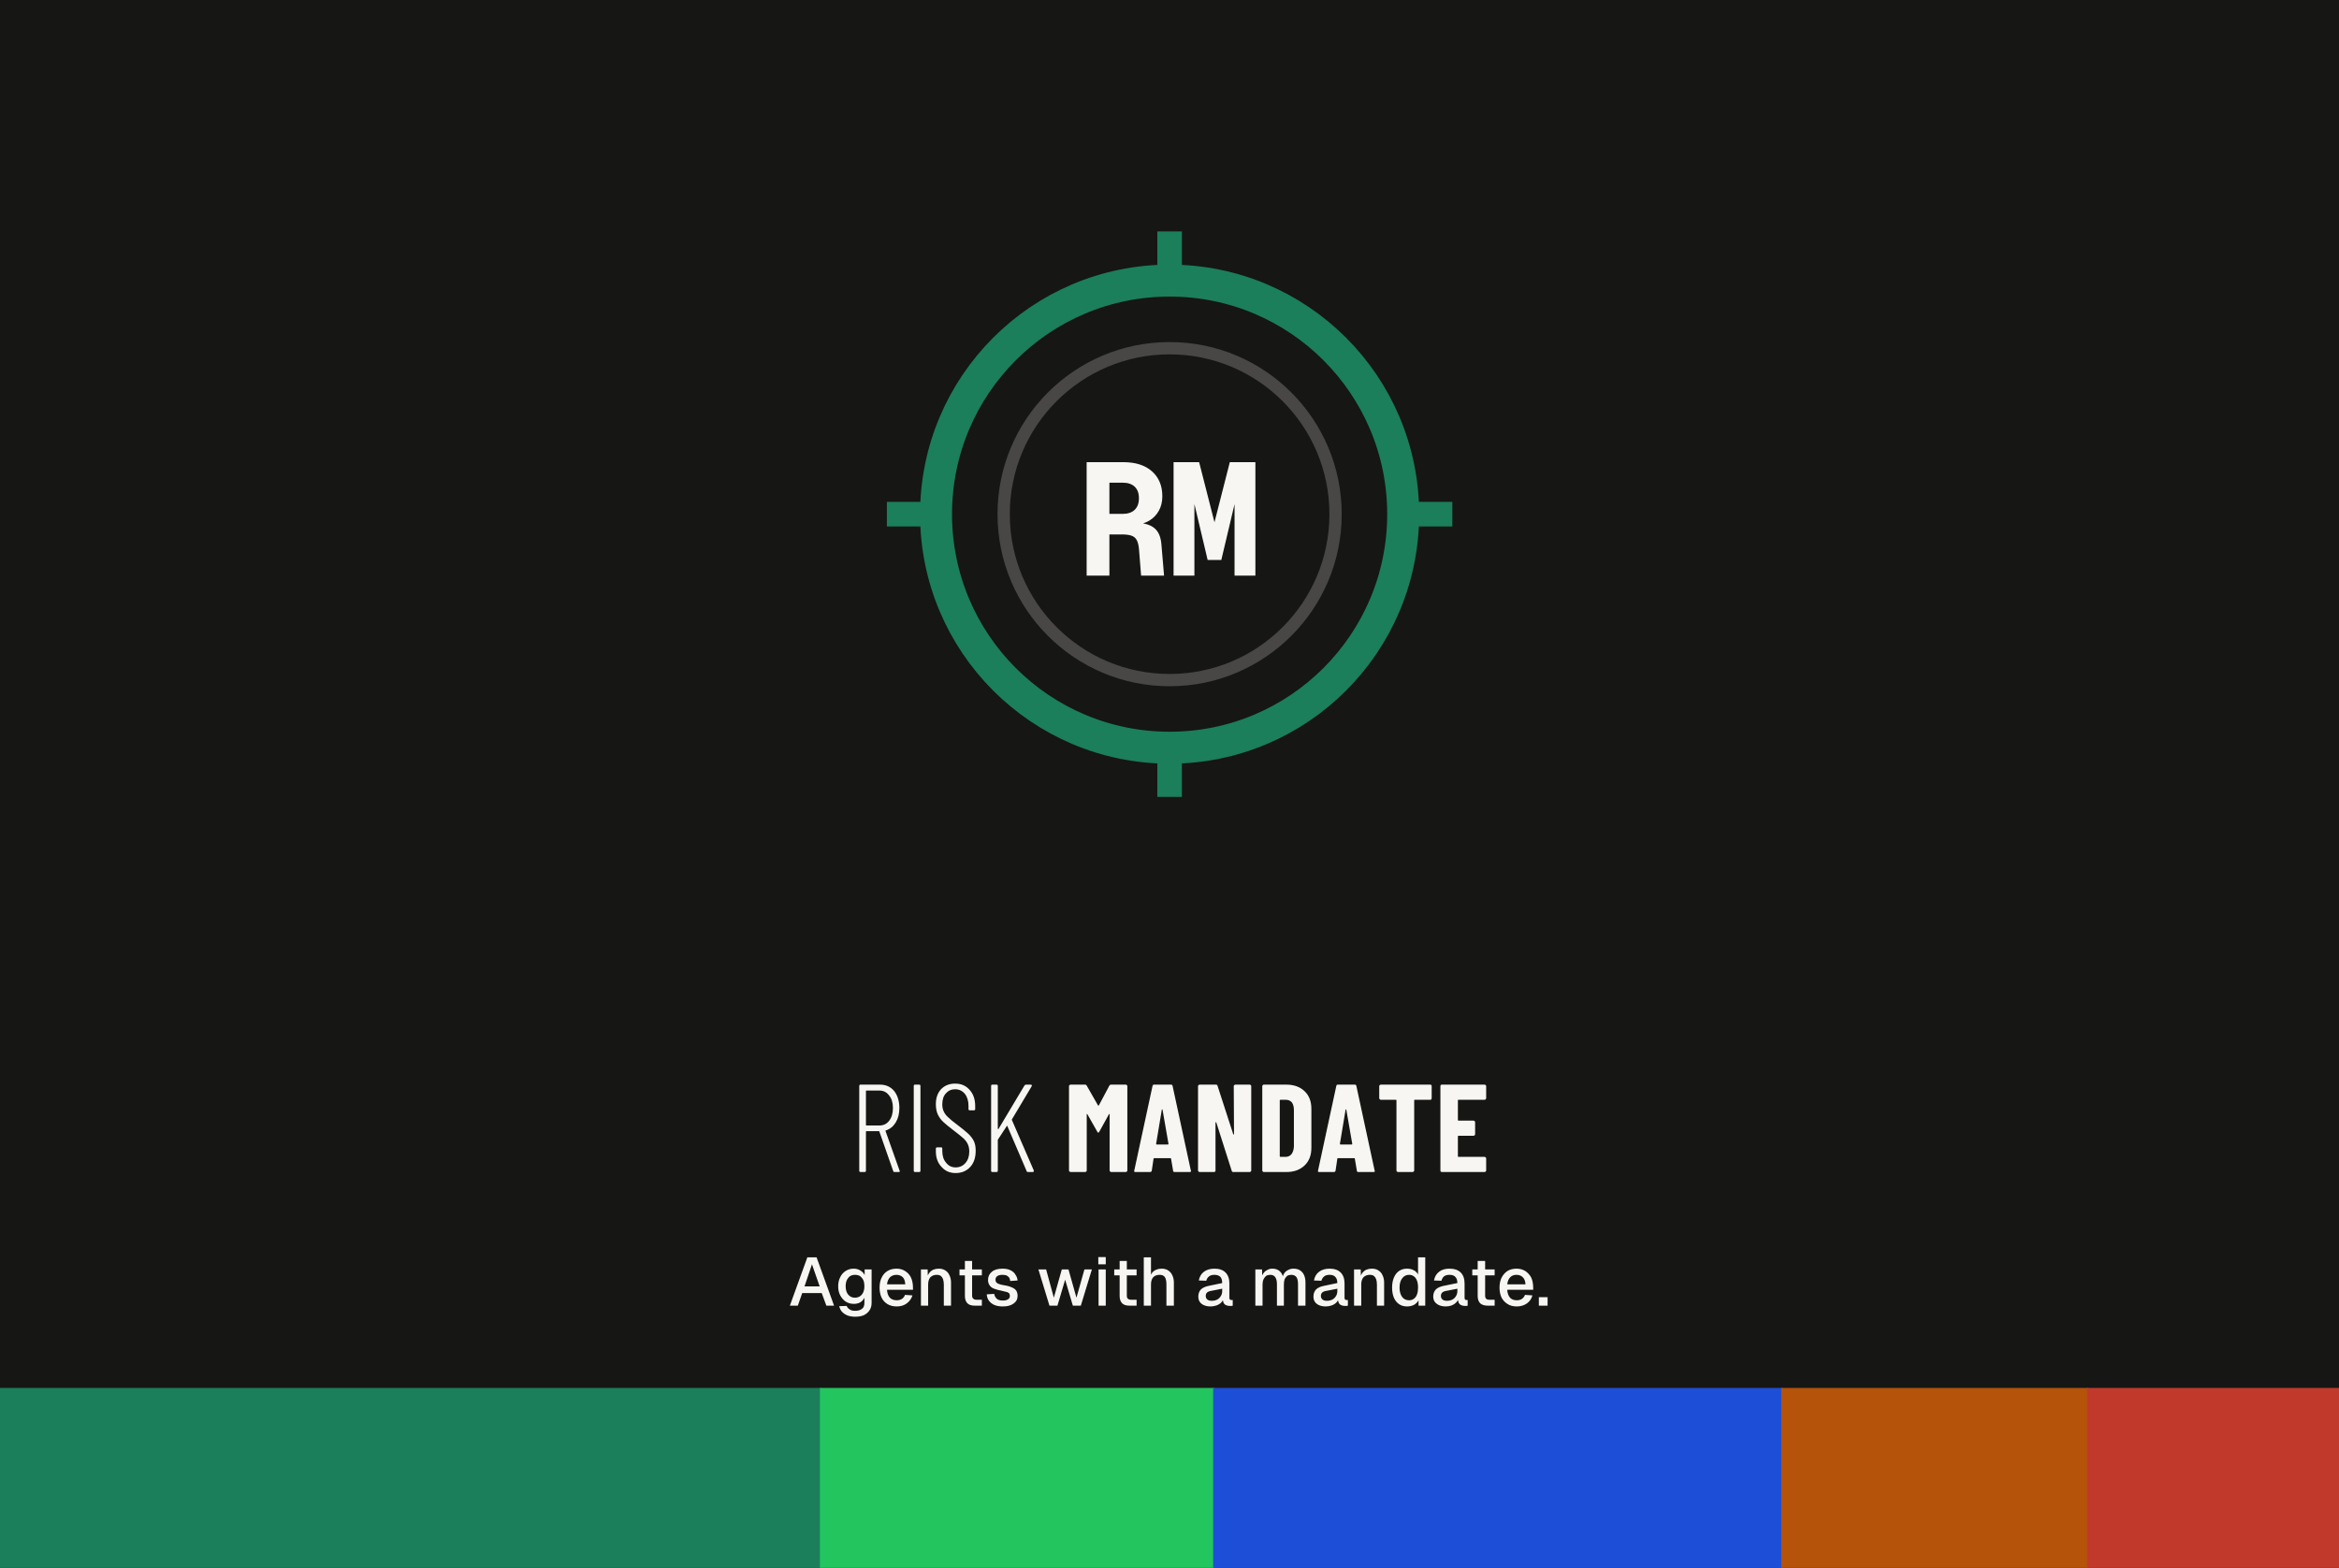
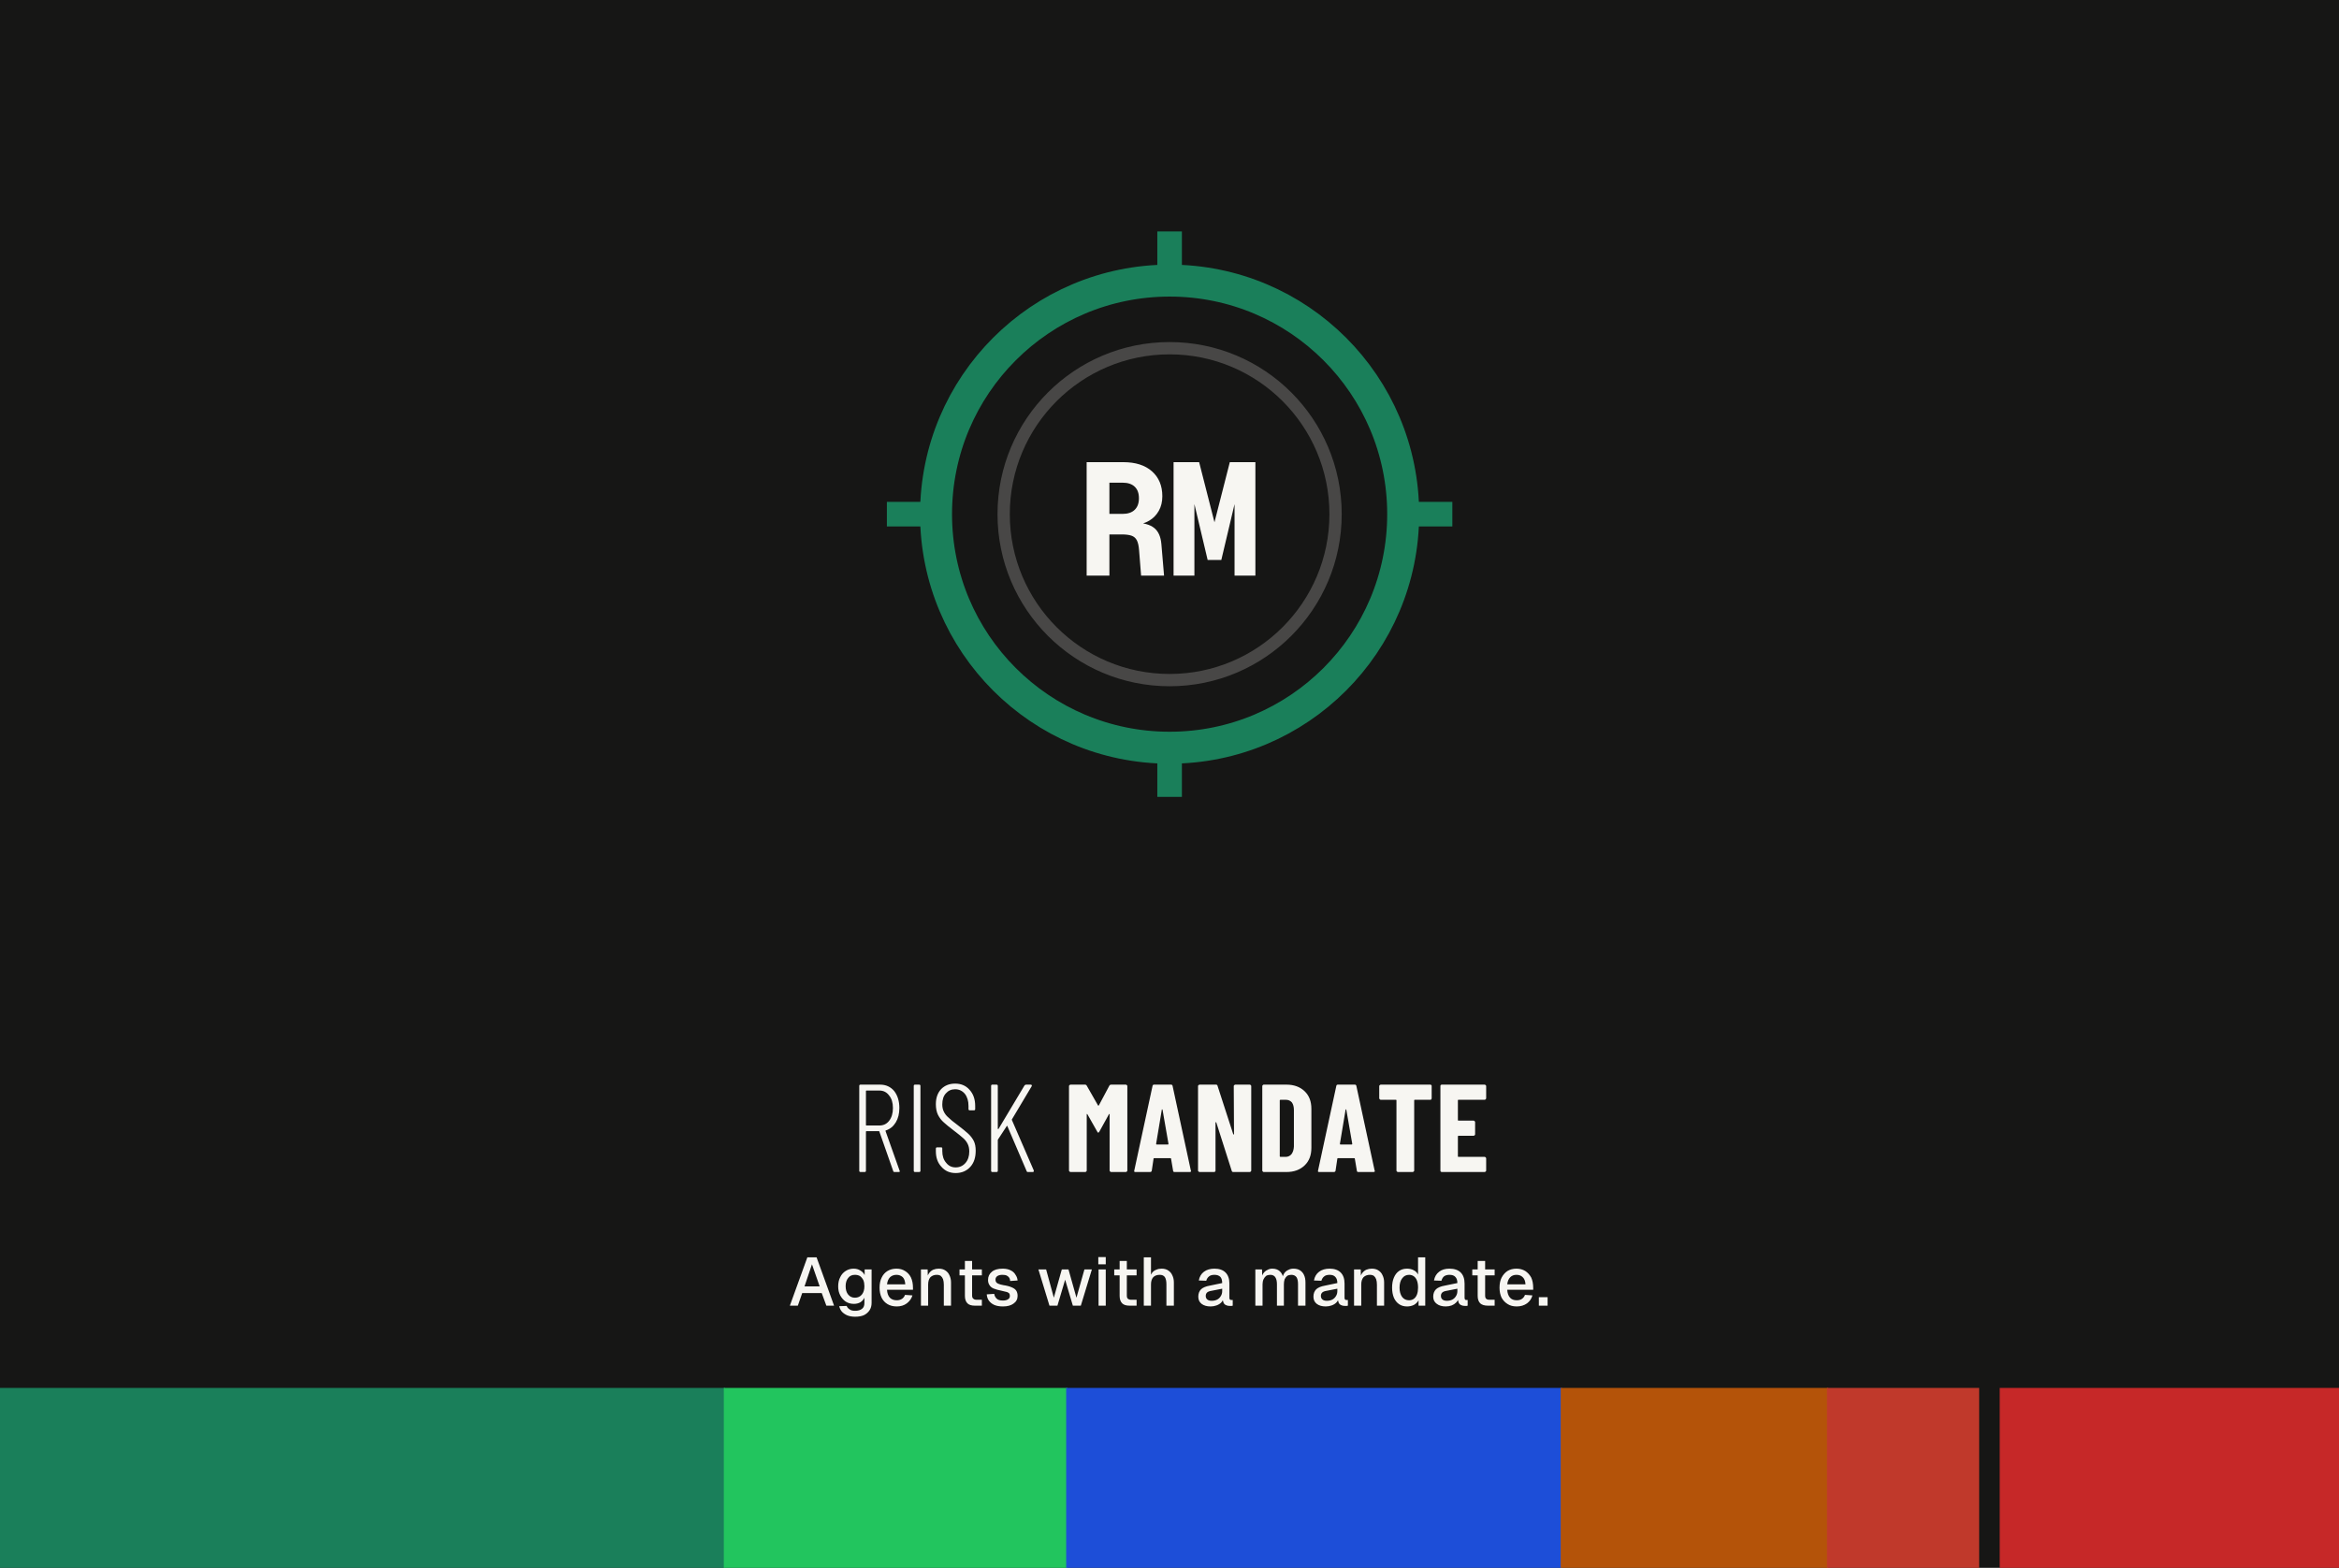
<svg xmlns="http://www.w3.org/2000/svg" width="91mm" height="61mm" viewBox="0 0 91 61">
  <rect x="0" y="0" width="91" height="61" fill="#161615" />
  <g id="rm-logo" class="safe" data-role="logo" data-cut="knockout" data-d="22" data-src="brand/riskmandate-mark-knockout.svg" transform="translate(30.2,4.7) scale(0.478261)">
    <circle cx="32" cy="32" r="19" stroke="#1A7F5A" stroke-width="2.6" fill="none" />
    <circle cx="32" cy="32" r="13.5" stroke="#484746" stroke-width="1" fill="none" />
    <g stroke="#1A7F5A" stroke-width="2">
      <line x1="32" y1="9" x2="32" y2="14" />
      <line x1="32" y1="50" x2="32" y2="55" />
      <line x1="9" y1="32" x2="14" y2="32" />
      <line x1="50" y1="32" x2="55" y2="32" />
    </g>
    <path d="M25.251 37.000L25.251 27.770L28.230 27.770C29.227 27.770 30.006 28.019 30.566 28.516C31.127 29.014 31.408 29.689 31.408 30.542C31.408 30.996 31.312 31.392 31.120 31.731C30.929 32.070 30.669 32.336 30.342 32.529C30.014 32.723 29.652 32.835 29.255 32.866L29.203 32.694C29.891 32.708 30.404 32.850 30.743 33.121C31.082 33.391 31.278 33.826 31.330 34.426L31.548 37.000L29.681 37.000L29.515 34.920C29.489 34.572 29.428 34.306 29.333 34.123C29.237 33.940 29.092 33.815 28.896 33.749C28.700 33.682 28.437 33.649 28.106 33.649L27.102 33.649L27.102 37.000ZM27.102 31.979L28.168 31.979C28.601 31.979 28.932 31.868 29.161 31.645C29.390 31.423 29.504 31.109 29.504 30.705C29.504 30.298 29.390 29.985 29.161 29.767C28.932 29.548 28.601 29.439 28.168 29.439L27.102 29.439ZM35.094 35.726L33.788 30.214L34.017 30.167L34.017 37.000L32.322 37.000L32.322 27.770L34.402 27.770L35.894 33.615L35.406 33.615L36.898 27.770L38.978 27.770L38.978 37.000L37.283 37.000L37.283 30.167L37.512 30.214L36.206 35.726Z" fill="#F7F6F2" />
  </g>
  <path class="safe" data-role="wordmark" d="M34.75 45.56 34.21 44.02Q34.21 44.01 34.19 44.01H33.71Q33.69 44.01 33.69 44.03V45.55Q33.69 45.6 33.64 45.6H33.48Q33.43 45.6 33.43 45.55V42.25Q33.43 42.2 33.48 42.2H34.24Q34.58 42.2 34.79 42.45Q34.99 42.71 34.99 43.11Q34.99 43.44 34.85 43.67Q34.71 43.9 34.47 43.98Q34.45 43.98 34.45 44L35 45.55L35.01 45.57Q35.01 45.6 34.96 45.6H34.8Q34.76 45.6 34.75 45.56ZM33.69 42.45V43.77Q33.69 43.79 33.71 43.79H34.21Q34.45 43.79 34.59 43.61Q34.74 43.42 34.74 43.11Q34.74 42.8 34.59 42.62Q34.45 42.43 34.21 42.43H33.71Q33.69 42.43 33.69 42.45ZM35.55 45.55V42.25Q35.55 42.2 35.6 42.2H35.76Q35.81 42.2 35.81 42.25V45.55Q35.81 45.6 35.76 45.6H35.6Q35.55 45.6 35.55 45.55ZM36.41 44.79V44.69Q36.41 44.64 36.46 44.64H36.62Q36.66 44.64 36.66 44.69V44.78Q36.66 45.07 36.81 45.24Q36.95 45.42 37.18 45.42Q37.41 45.42 37.56 45.25Q37.71 45.08 37.71 44.8Q37.71 44.62 37.64 44.49Q37.57 44.36 37.46 44.27Q37.35 44.17 37.1 43.98Q36.85 43.79 36.72 43.67Q36.58 43.55 36.49 43.37Q36.41 43.2 36.41 42.96Q36.41 42.59 36.62 42.37Q36.83 42.16 37.16 42.16Q37.51 42.16 37.72 42.4Q37.94 42.64 37.94 43.03V43.15Q37.94 43.2 37.89 43.2H37.73Q37.68 43.2 37.68 43.15V43.03Q37.68 42.74 37.54 42.56Q37.39 42.38 37.16 42.38Q36.94 42.38 36.8 42.54Q36.66 42.69 36.66 42.97Q36.66 43.13 36.72 43.25Q36.78 43.38 36.9 43.48Q37.01 43.59 37.24 43.76Q37.53 43.98 37.67 44.11Q37.81 44.24 37.89 44.4Q37.96 44.55 37.96 44.77Q37.96 45.17 37.75 45.4Q37.53 45.64 37.18 45.64Q36.84 45.64 36.63 45.4Q36.41 45.17 36.41 44.79ZM38.56 45.55V42.25Q38.56 42.2 38.61 42.2H38.77Q38.82 42.2 38.82 42.25V43.91Q38.82 43.93 38.83 43.93Q38.84 43.93 38.85 43.92L39.86 42.23Q39.89 42.2 39.92 42.2H40.1Q40.13 42.2 40.14 42.22Q40.15 42.23 40.14 42.26L39.37 43.55Q39.36 43.56 39.37 43.58L40.22 45.54L40.22 45.56Q40.22 45.6 40.18 45.6H39.99Q39.95 45.6 39.94 45.56L39.19 43.81Q39.19 43.79 39.17 43.81L38.83 44.33Q38.82 44.34 38.82 44.36V45.55Q38.82 45.6 38.77 45.6H38.61Q38.56 45.6 38.56 45.55Z" fill="#F7F6F2" />
  <path class="safe" data-role="wordmark" d="M43.24 42.2H43.8Q43.82 42.2 43.84 42.22Q43.86 42.23 43.86 42.26V45.54Q43.86 45.57 43.84 45.58Q43.82 45.6 43.8 45.6H43.23Q43.21 45.6 43.19 45.58Q43.17 45.57 43.17 45.54V43.36Q43.17 43.34 43.16 43.34Q43.15 43.34 43.14 43.36L42.77 44.03Q42.74 44.07 42.73 44.07Q42.71 44.07 42.69 44.03L42.31 43.36Q42.3 43.34 42.29 43.34Q42.28 43.34 42.28 43.36V45.54Q42.28 45.57 42.26 45.58Q42.25 45.6 42.22 45.6H41.65Q41.63 45.6 41.61 45.58Q41.59 45.57 41.59 45.54V42.26Q41.59 42.23 41.61 42.22Q41.63 42.2 41.65 42.2H42.21Q42.26 42.2 42.28 42.24L42.72 43.01Q42.73 43.03 42.75 43.01L43.16 42.24Q43.18 42.2 43.24 42.2ZM45.64 45.55 45.56 45.08Q45.56 45.06 45.53 45.06H44.91Q44.88 45.06 44.88 45.08L44.81 45.55Q44.8 45.6 44.74 45.6H44.17Q44.11 45.6 44.13 45.54L44.84 42.25Q44.85 42.2 44.9 42.2H45.56Q45.61 42.2 45.62 42.25L46.33 45.54L46.34 45.56Q46.34 45.6 46.28 45.6H45.7Q45.64 45.6 45.64 45.55ZM45 44.53H45.44Q45.46 44.53 45.46 44.5L45.23 43.18Q45.22 43.16 45.21 43.16Q45.2 43.16 45.2 43.18L44.98 44.5Q44.98 44.53 45 44.53ZM48.06 42.2H48.62Q48.65 42.2 48.66 42.22Q48.68 42.23 48.68 42.26V45.54Q48.68 45.57 48.66 45.58Q48.65 45.6 48.62 45.6H47.98Q47.93 45.6 47.92 45.55L47.32 43.67Q47.31 43.66 47.3 43.66Q47.29 43.66 47.29 43.68L47.29 45.54Q47.29 45.57 47.28 45.58Q47.26 45.6 47.23 45.6H46.67Q46.65 45.6 46.63 45.58Q46.61 45.57 46.61 45.54V42.26Q46.61 42.23 46.63 42.22Q46.65 42.2 46.67 42.2H47.31Q47.36 42.2 47.37 42.25L47.98 44.13Q47.98 44.14 47.99 44.14Q48.01 44.14 48.01 44.12L48 42.26Q48 42.23 48.02 42.22Q48.04 42.2 48.06 42.2ZM49.11 45.54V42.26Q49.11 42.23 49.13 42.22Q49.14 42.2 49.17 42.2H50.05Q50.49 42.2 50.76 42.46Q51.02 42.71 51.02 43.14V44.66Q51.02 45.09 50.76 45.34Q50.49 45.6 50.05 45.6H49.17Q49.14 45.6 49.13 45.58Q49.11 45.57 49.11 45.54ZM49.82 45.01 50.04 45.01Q50.17 45 50.25 44.9Q50.33 44.79 50.34 44.61V43.19Q50.34 43 50.26 42.89Q50.17 42.79 50.03 42.79H49.82Q49.79 42.79 49.79 42.81V44.99Q49.79 45.01 49.82 45.01ZM52.79 45.55 52.71 45.08Q52.71 45.06 52.68 45.06H52.06Q52.03 45.06 52.03 45.08L51.96 45.55Q51.95 45.6 51.89 45.6H51.32Q51.26 45.6 51.28 45.54L51.99 42.25Q52 42.2 52.05 42.2H52.71Q52.76 42.2 52.77 42.25L53.48 45.54L53.49 45.56Q53.49 45.6 53.43 45.6H52.85Q52.79 45.6 52.79 45.55ZM52.15 44.53H52.59Q52.61 44.53 52.61 44.5L52.38 43.18Q52.37 43.16 52.36 43.16Q52.35 43.16 52.35 43.18L52.13 44.5Q52.13 44.53 52.15 44.53ZM55.7 42.26V42.73Q55.7 42.75 55.69 42.77Q55.67 42.79 55.65 42.79H55.04Q55.02 42.79 55.02 42.81V45.54Q55.02 45.57 55 45.58Q54.98 45.6 54.96 45.6H54.39Q54.36 45.6 54.35 45.58Q54.33 45.57 54.33 45.54V42.81Q54.33 42.79 54.31 42.79H53.72Q53.7 42.79 53.68 42.77Q53.66 42.75 53.66 42.73V42.26Q53.66 42.23 53.68 42.22Q53.7 42.2 53.72 42.2H55.65Q55.67 42.2 55.69 42.22Q55.7 42.23 55.7 42.26ZM57.76 42.79H56.74Q56.72 42.79 56.72 42.81V43.58Q56.72 43.6 56.74 43.6H57.33Q57.35 43.6 57.37 43.62Q57.39 43.64 57.39 43.66V44.13Q57.39 44.16 57.37 44.17Q57.35 44.19 57.33 44.19H56.74Q56.72 44.19 56.72 44.22V44.99Q56.72 45.01 56.74 45.01H57.76Q57.78 45.01 57.8 45.03Q57.82 45.05 57.82 45.07V45.54Q57.82 45.57 57.8 45.58Q57.78 45.6 57.76 45.6H56.09Q56.07 45.6 56.05 45.58Q56.04 45.57 56.04 45.54V42.26Q56.04 42.23 56.05 42.22Q56.07 42.2 56.09 42.2H57.76Q57.78 42.2 57.8 42.22Q57.82 42.23 57.82 42.26V42.73Q57.82 42.75 57.8 42.77Q57.78 42.79 57.76 42.79Z" fill="#F7F6F2" />
  <path class="safe" data-role="line" d="M30.73 50.8 31.41 48.92H31.77L32.45 50.8H32.15L31.97 50.31H31.21L31.04 50.8ZM31.3 50.05H31.89L31.59 49.19ZM33.27 51.23Q33.1 51.23 32.97 51.18Q32.85 51.13 32.76 51.04Q32.68 50.95 32.65 50.82L32.94 50.81Q32.97 50.89 33.05 50.94Q33.12 51 33.27 51Q33.44 51 33.54 50.92Q33.63 50.85 33.63 50.7V50.49Q33.58 50.6 33.47 50.67Q33.36 50.73 33.22 50.73Q33.04 50.73 32.9 50.64Q32.77 50.55 32.69 50.4Q32.61 50.25 32.61 50.05Q32.61 49.84 32.69 49.69Q32.76 49.54 32.9 49.45Q33.04 49.36 33.21 49.36Q33.36 49.36 33.47 49.43Q33.59 49.5 33.64 49.61V49.39H33.91V50.69Q33.91 50.86 33.83 50.98Q33.75 51.1 33.61 51.17Q33.47 51.23 33.27 51.23ZM33.26 50.49Q33.43 50.49 33.53 50.37Q33.63 50.25 33.63 50.04Q33.63 49.91 33.59 49.81Q33.54 49.71 33.46 49.65Q33.38 49.6 33.26 49.6Q33.09 49.6 33 49.72Q32.9 49.84 32.9 50.04Q32.9 50.25 33 50.37Q33.1 50.49 33.26 50.49ZM34.89 50.83Q34.68 50.83 34.53 50.74Q34.38 50.65 34.3 50.49Q34.22 50.32 34.22 50.1Q34.22 49.87 34.3 49.71Q34.38 49.54 34.53 49.45Q34.68 49.36 34.88 49.36Q35.07 49.36 35.21 49.45Q35.36 49.54 35.44 49.7Q35.52 49.87 35.52 50.11V50.18H34.51Q34.52 50.38 34.62 50.49Q34.72 50.59 34.89 50.59Q35.01 50.59 35.1 50.53Q35.18 50.47 35.21 50.38L35.5 50.4Q35.44 50.59 35.28 50.71Q35.12 50.83 34.89 50.83ZM34.51 49.97H35.22Q35.21 49.78 35.12 49.69Q35.02 49.6 34.88 49.6Q34.73 49.6 34.63 49.69Q34.53 49.79 34.51 49.97ZM35.83 50.8V49.39H36.09L36.1 49.77L36.06 49.75Q36.09 49.61 36.15 49.53Q36.22 49.44 36.31 49.4Q36.41 49.36 36.52 49.36Q36.68 49.36 36.78 49.43Q36.89 49.5 36.94 49.62Q37 49.74 37 49.9V50.8H36.72V49.98Q36.72 49.86 36.69 49.77Q36.66 49.69 36.6 49.64Q36.54 49.6 36.44 49.6Q36.3 49.6 36.2 49.69Q36.11 49.79 36.11 49.98V50.8ZM37.93 50.8Q37.73 50.8 37.64 50.71Q37.54 50.61 37.54 50.42V49.06H37.82V50.4Q37.82 50.5 37.87 50.53Q37.91 50.57 38 50.57H38.2V50.8ZM37.33 49.62V49.39H38.2V49.62ZM39.02 50.83Q38.82 50.83 38.68 50.77Q38.55 50.71 38.47 50.6Q38.4 50.5 38.39 50.36L38.68 50.34Q38.7 50.46 38.78 50.53Q38.85 50.6 39.02 50.6Q39.15 50.6 39.22 50.55Q39.29 50.51 39.29 50.42Q39.29 50.37 39.27 50.33Q39.25 50.3 39.18 50.27Q39.11 50.25 38.97 50.22Q38.77 50.18 38.65 50.13Q38.54 50.08 38.49 49.99Q38.44 49.91 38.44 49.8Q38.44 49.6 38.59 49.48Q38.73 49.36 39.01 49.36Q39.2 49.36 39.33 49.43Q39.45 49.49 39.51 49.6Q39.58 49.7 39.59 49.82L39.3 49.84Q39.3 49.77 39.27 49.72Q39.23 49.66 39.17 49.63Q39.11 49.6 39 49.6Q38.87 49.6 38.8 49.65Q38.73 49.7 38.73 49.79Q38.73 49.85 38.76 49.89Q38.79 49.93 38.85 49.95Q38.92 49.98 39.03 50Q39.24 50.03 39.37 50.09Q39.49 50.14 39.54 50.22Q39.59 50.3 39.59 50.42Q39.59 50.61 39.43 50.72Q39.28 50.83 39.02 50.83ZM40.83 50.8 40.4 49.39H40.7L41 50.49L41.31 49.39H41.57L41.88 50.49L42.19 49.39H42.48L42.05 50.8H41.74L41.44 49.79L41.14 50.8ZM42.74 50.8V49.39H43.02V50.8ZM42.73 49.19V48.91H43.02V49.19ZM43.95 50.8Q43.75 50.8 43.66 50.71Q43.56 50.61 43.56 50.42V49.06H43.84V50.4Q43.84 50.5 43.88 50.53Q43.93 50.57 44.01 50.57H44.22V50.8ZM43.35 49.62V49.39H44.22V49.62ZM44.5 50.8V48.92H44.78V49.71L44.74 49.7Q44.77 49.59 44.83 49.51Q44.9 49.43 44.99 49.4Q45.08 49.36 45.19 49.36Q45.35 49.36 45.45 49.43Q45.56 49.5 45.61 49.62Q45.67 49.74 45.67 49.9V50.8H45.38V49.97Q45.38 49.78 45.32 49.69Q45.26 49.6 45.12 49.6Q44.96 49.6 44.87 49.69Q44.78 49.79 44.78 49.97V50.8ZM47.1 50.83Q46.88 50.83 46.75 50.73Q46.62 50.63 46.62 50.45Q46.62 50.27 46.73 50.16Q46.84 50.06 47.07 50.02L47.55 49.92Q47.55 49.76 47.48 49.68Q47.4 49.6 47.25 49.6Q47.11 49.6 47.04 49.66Q46.96 49.72 46.93 49.83L46.64 49.82Q46.68 49.6 46.84 49.48Q47 49.36 47.25 49.36Q47.53 49.36 47.68 49.51Q47.83 49.66 47.83 49.94V50.49Q47.83 50.54 47.85 50.56Q47.87 50.58 47.91 50.58H47.96V50.8Q47.94 50.8 47.91 50.81Q47.89 50.81 47.85 50.81Q47.76 50.81 47.7 50.78Q47.63 50.75 47.6 50.68Q47.57 50.61 47.57 50.5L47.6 50.51Q47.58 50.61 47.51 50.68Q47.44 50.75 47.33 50.79Q47.22 50.83 47.1 50.83ZM47.14 50.61Q47.27 50.61 47.36 50.56Q47.45 50.51 47.5 50.42Q47.55 50.34 47.55 50.23V50.14L47.14 50.22Q47.01 50.24 46.96 50.29Q46.91 50.34 46.91 50.42Q46.91 50.51 46.97 50.56Q47.03 50.61 47.14 50.61ZM48.84 50.8V49.39H49.1L49.11 49.74L49.08 49.73Q49.1 49.61 49.16 49.53Q49.22 49.45 49.31 49.41Q49.39 49.36 49.5 49.36Q49.68 49.36 49.79 49.46Q49.9 49.56 49.93 49.74H49.89Q49.91 49.62 49.97 49.53Q50.03 49.45 50.12 49.41Q50.21 49.36 50.32 49.36Q50.47 49.36 50.57 49.42Q50.68 49.49 50.73 49.6Q50.79 49.72 50.79 49.9V50.8H50.5V49.96Q50.5 49.78 50.44 49.69Q50.37 49.6 50.24 49.6Q50.15 49.6 50.08 49.64Q50.02 49.69 49.98 49.77Q49.95 49.86 49.95 49.97V50.8H49.68V49.97Q49.68 49.79 49.62 49.7Q49.56 49.6 49.42 49.6Q49.33 49.6 49.26 49.64Q49.2 49.69 49.16 49.77Q49.12 49.86 49.12 49.97V50.8ZM51.58 50.83Q51.36 50.83 51.23 50.73Q51.1 50.63 51.1 50.45Q51.1 50.27 51.21 50.16Q51.32 50.06 51.55 50.02L52.03 49.92Q52.03 49.76 51.95 49.68Q51.88 49.6 51.73 49.6Q51.59 49.6 51.52 49.66Q51.44 49.72 51.41 49.83L51.12 49.82Q51.16 49.6 51.32 49.48Q51.48 49.36 51.73 49.36Q52.01 49.36 52.16 49.51Q52.31 49.66 52.31 49.94V50.49Q52.31 50.54 52.33 50.56Q52.35 50.58 52.39 50.58H52.44V50.8Q52.42 50.8 52.39 50.81Q52.36 50.81 52.33 50.81Q52.24 50.81 52.18 50.78Q52.11 50.75 52.08 50.68Q52.05 50.61 52.05 50.5L52.08 50.51Q52.06 50.61 51.99 50.68Q51.92 50.75 51.81 50.79Q51.7 50.83 51.58 50.83ZM51.62 50.61Q51.75 50.61 51.84 50.56Q51.93 50.51 51.98 50.42Q52.03 50.34 52.03 50.23V50.14L51.62 50.22Q51.49 50.24 51.44 50.29Q51.39 50.34 51.39 50.42Q51.39 50.51 51.45 50.56Q51.51 50.61 51.62 50.61ZM52.68 50.8V49.39H52.94L52.95 49.77L52.91 49.75Q52.94 49.61 53 49.53Q53.07 49.44 53.16 49.4Q53.26 49.36 53.37 49.36Q53.53 49.36 53.63 49.43Q53.74 49.5 53.79 49.62Q53.85 49.74 53.85 49.9V50.8H53.57V49.98Q53.57 49.86 53.54 49.77Q53.51 49.69 53.45 49.64Q53.39 49.6 53.29 49.6Q53.15 49.6 53.05 49.69Q52.96 49.79 52.96 49.98V50.8ZM54.74 50.83Q54.56 50.83 54.43 50.74Q54.3 50.65 54.23 50.49Q54.16 50.32 54.16 50.1Q54.16 49.87 54.23 49.71Q54.3 49.54 54.43 49.45Q54.56 49.36 54.74 49.36Q54.89 49.36 55 49.42Q55.12 49.48 55.17 49.59V48.92H55.45V50.8H55.19L55.19 50.59Q55.13 50.7 55.01 50.77Q54.89 50.83 54.74 50.83ZM54.82 50.59Q54.93 50.59 55.01 50.53Q55.09 50.47 55.13 50.36Q55.17 50.25 55.17 50.1Q55.17 49.94 55.13 49.83Q55.09 49.72 55.01 49.66Q54.93 49.6 54.82 49.6Q54.65 49.6 54.55 49.74Q54.45 49.87 54.45 50.1Q54.45 50.32 54.55 50.46Q54.65 50.59 54.82 50.59ZM56.25 50.83Q56.03 50.83 55.9 50.73Q55.76 50.63 55.76 50.45Q55.76 50.27 55.87 50.16Q55.98 50.06 56.21 50.02L56.7 49.92Q56.7 49.76 56.62 49.68Q56.55 49.6 56.39 49.6Q56.26 49.6 56.18 49.66Q56.11 49.72 56.08 49.83L55.79 49.82Q55.83 49.6 55.99 49.48Q56.14 49.36 56.39 49.36Q56.68 49.36 56.83 49.51Q56.98 49.66 56.98 49.94V50.49Q56.98 50.54 57 50.56Q57.01 50.58 57.05 50.58H57.1V50.8Q57.09 50.8 57.06 50.81Q57.03 50.81 57 50.81Q56.91 50.81 56.85 50.78Q56.78 50.75 56.75 50.68Q56.72 50.61 56.72 50.5L56.75 50.51Q56.72 50.61 56.65 50.68Q56.58 50.75 56.48 50.79Q56.37 50.83 56.25 50.83ZM56.29 50.61Q56.42 50.61 56.51 50.56Q56.6 50.51 56.65 50.42Q56.7 50.34 56.7 50.23V50.14L56.29 50.22Q56.16 50.24 56.11 50.29Q56.06 50.34 56.06 50.42Q56.06 50.51 56.12 50.56Q56.18 50.61 56.29 50.61ZM57.89 50.8Q57.69 50.8 57.59 50.71Q57.49 50.61 57.49 50.42V49.06H57.78V50.4Q57.78 50.5 57.82 50.53Q57.86 50.57 57.95 50.57H58.15V50.8ZM57.28 49.62V49.39H58.15V49.62ZM59.01 50.83Q58.8 50.83 58.66 50.74Q58.51 50.65 58.42 50.49Q58.34 50.32 58.34 50.1Q58.34 49.87 58.42 49.71Q58.51 49.54 58.65 49.45Q58.8 49.36 59 49.36Q59.19 49.36 59.34 49.45Q59.48 49.54 59.57 49.7Q59.65 49.87 59.65 50.11V50.18H58.64Q58.65 50.38 58.75 50.49Q58.84 50.59 59.01 50.59Q59.14 50.59 59.22 50.53Q59.3 50.47 59.33 50.38L59.62 50.4Q59.57 50.59 59.41 50.71Q59.24 50.83 59.01 50.83ZM58.64 49.97H59.35Q59.34 49.78 59.24 49.69Q59.15 49.6 59 49.6Q58.85 49.6 58.76 49.69Q58.66 49.79 58.64 49.97ZM59.87 50.8V50.47H60.21V50.8Z" fill="#F7F6F2" />
-   <rect x="0" y="54" width="31.95" height="7" fill="#1A7F5A" />
-   <rect x="31.9" y="54" width="15.35" height="7" fill="#22C55E" />
-   <rect x="47.2" y="54" width="22.15" height="7" fill="#1D4ED8" />
-   <rect x="69.3" y="54" width="11.95" height="7" fill="#B45309" />
-   <rect x="81.2" y="54" width="9.8" height="7" fill="#C0392B" />
+   <rect x="0" y="54" width="28.21" height="7" fill="#1A7F5A" />
+   <rect x="28.16" y="54" width="13.37" height="7" fill="#22C55E" />
+   <rect x="41.48" y="54" width="19.29" height="7" fill="#1D4ED8" />
+   <rect x="60.72" y="54" width="10.41" height="7" fill="#B45309" />
+   <rect x="71.08" y="54" width="5.92" height="7" fill="#C0392B" />
+   <rect x="77.8" y="54" width="13.2" height="7" fill="#c62828" />
</svg>
